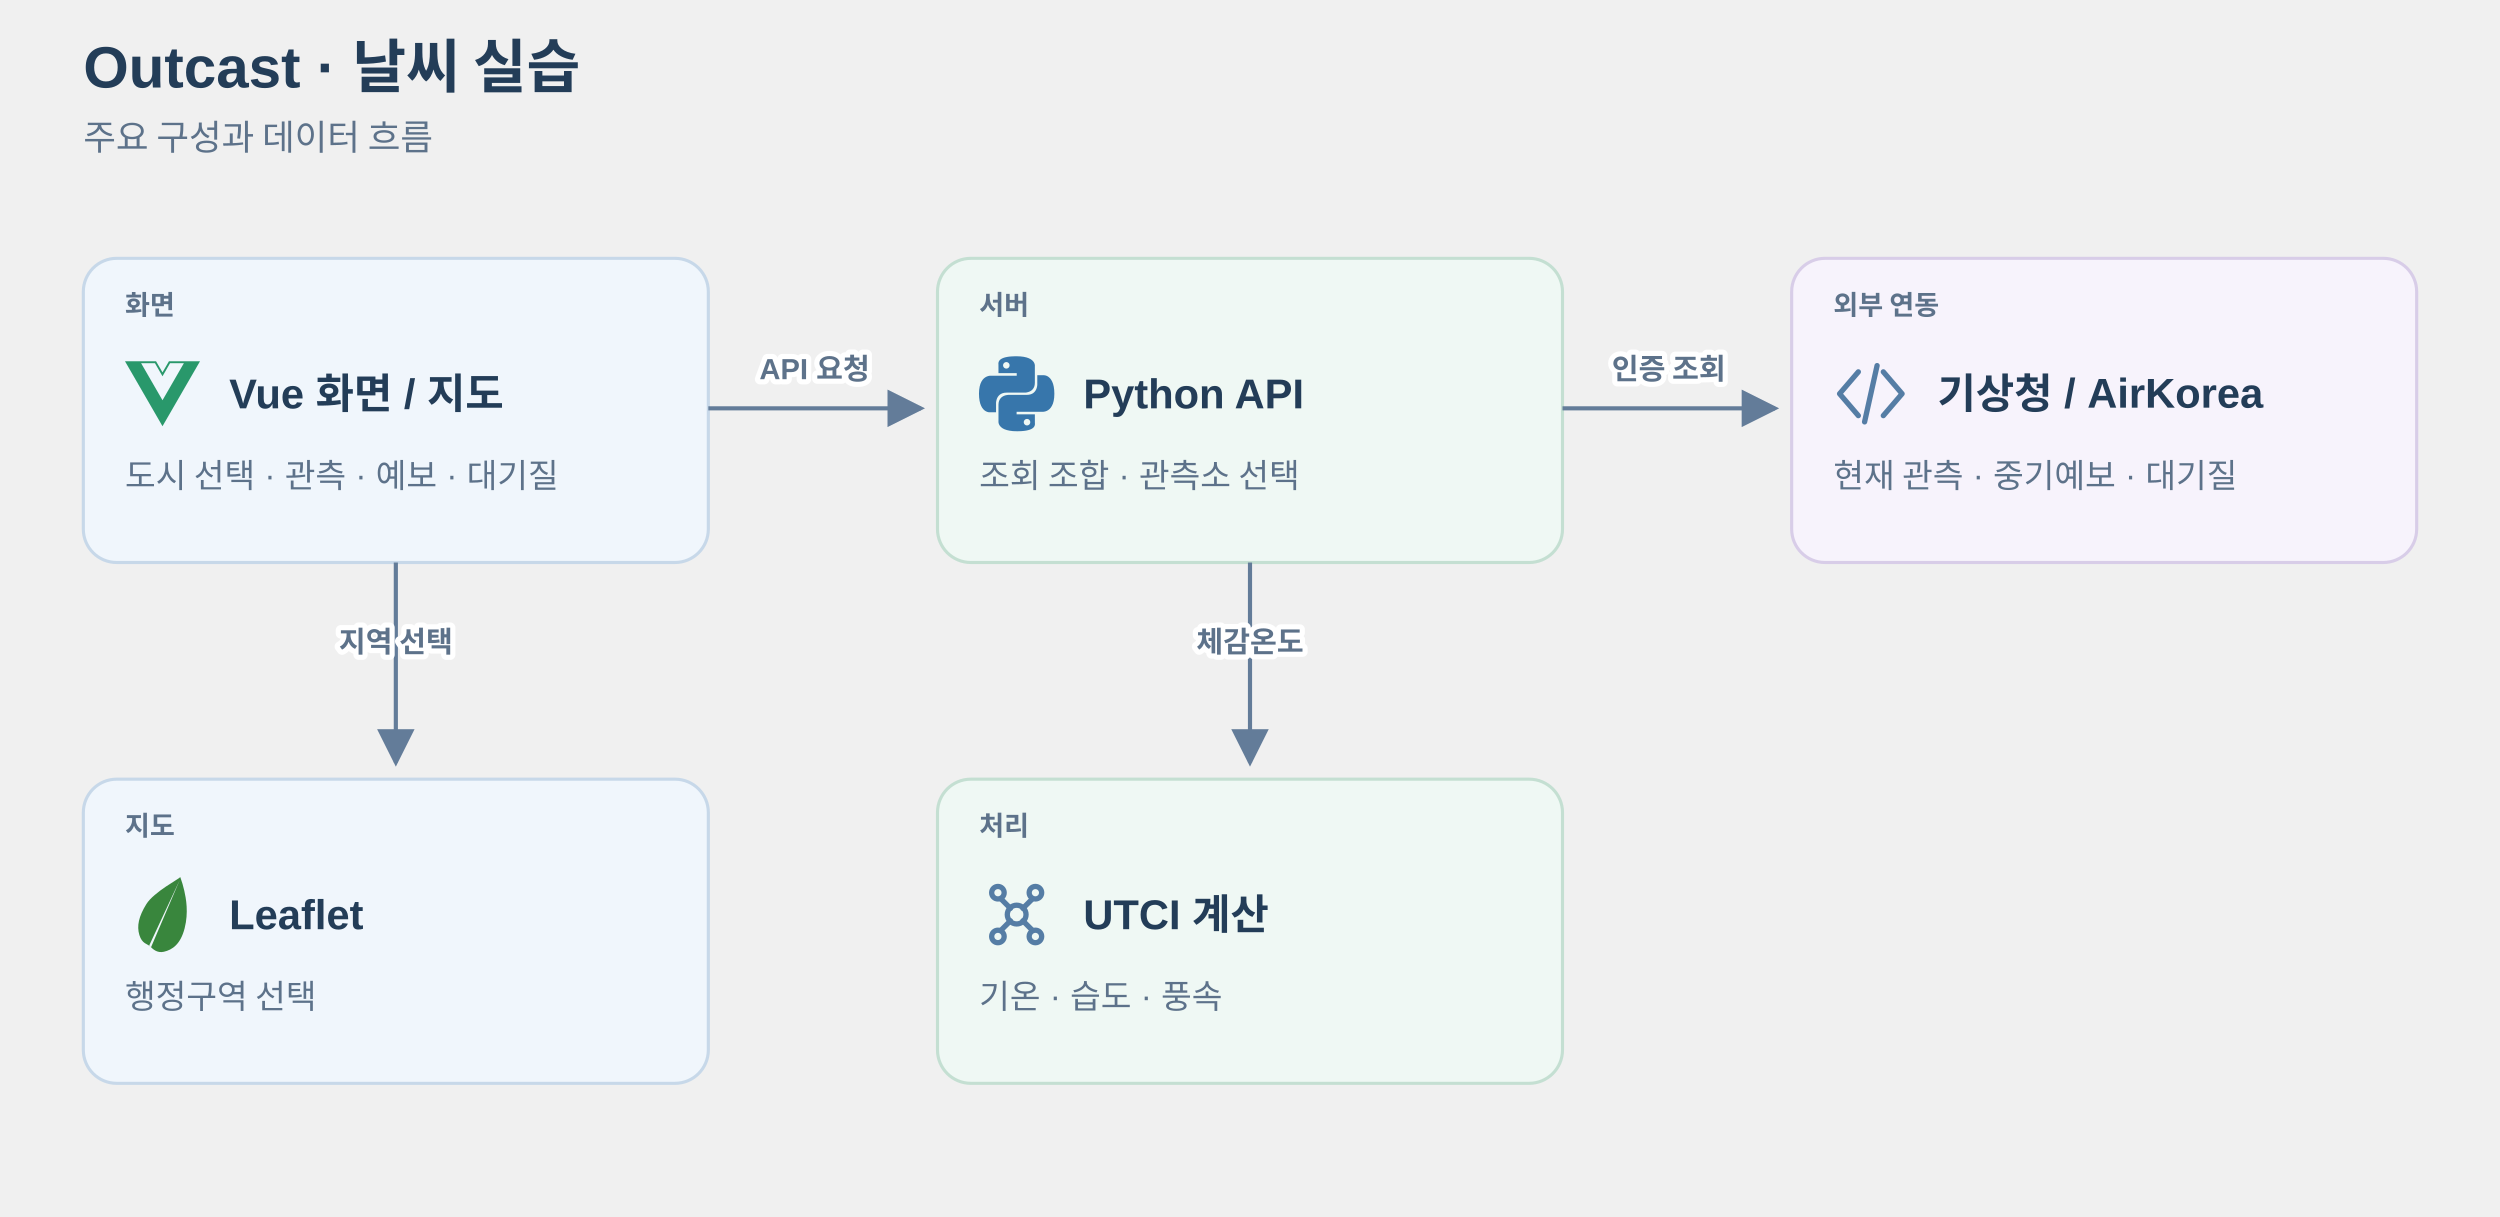
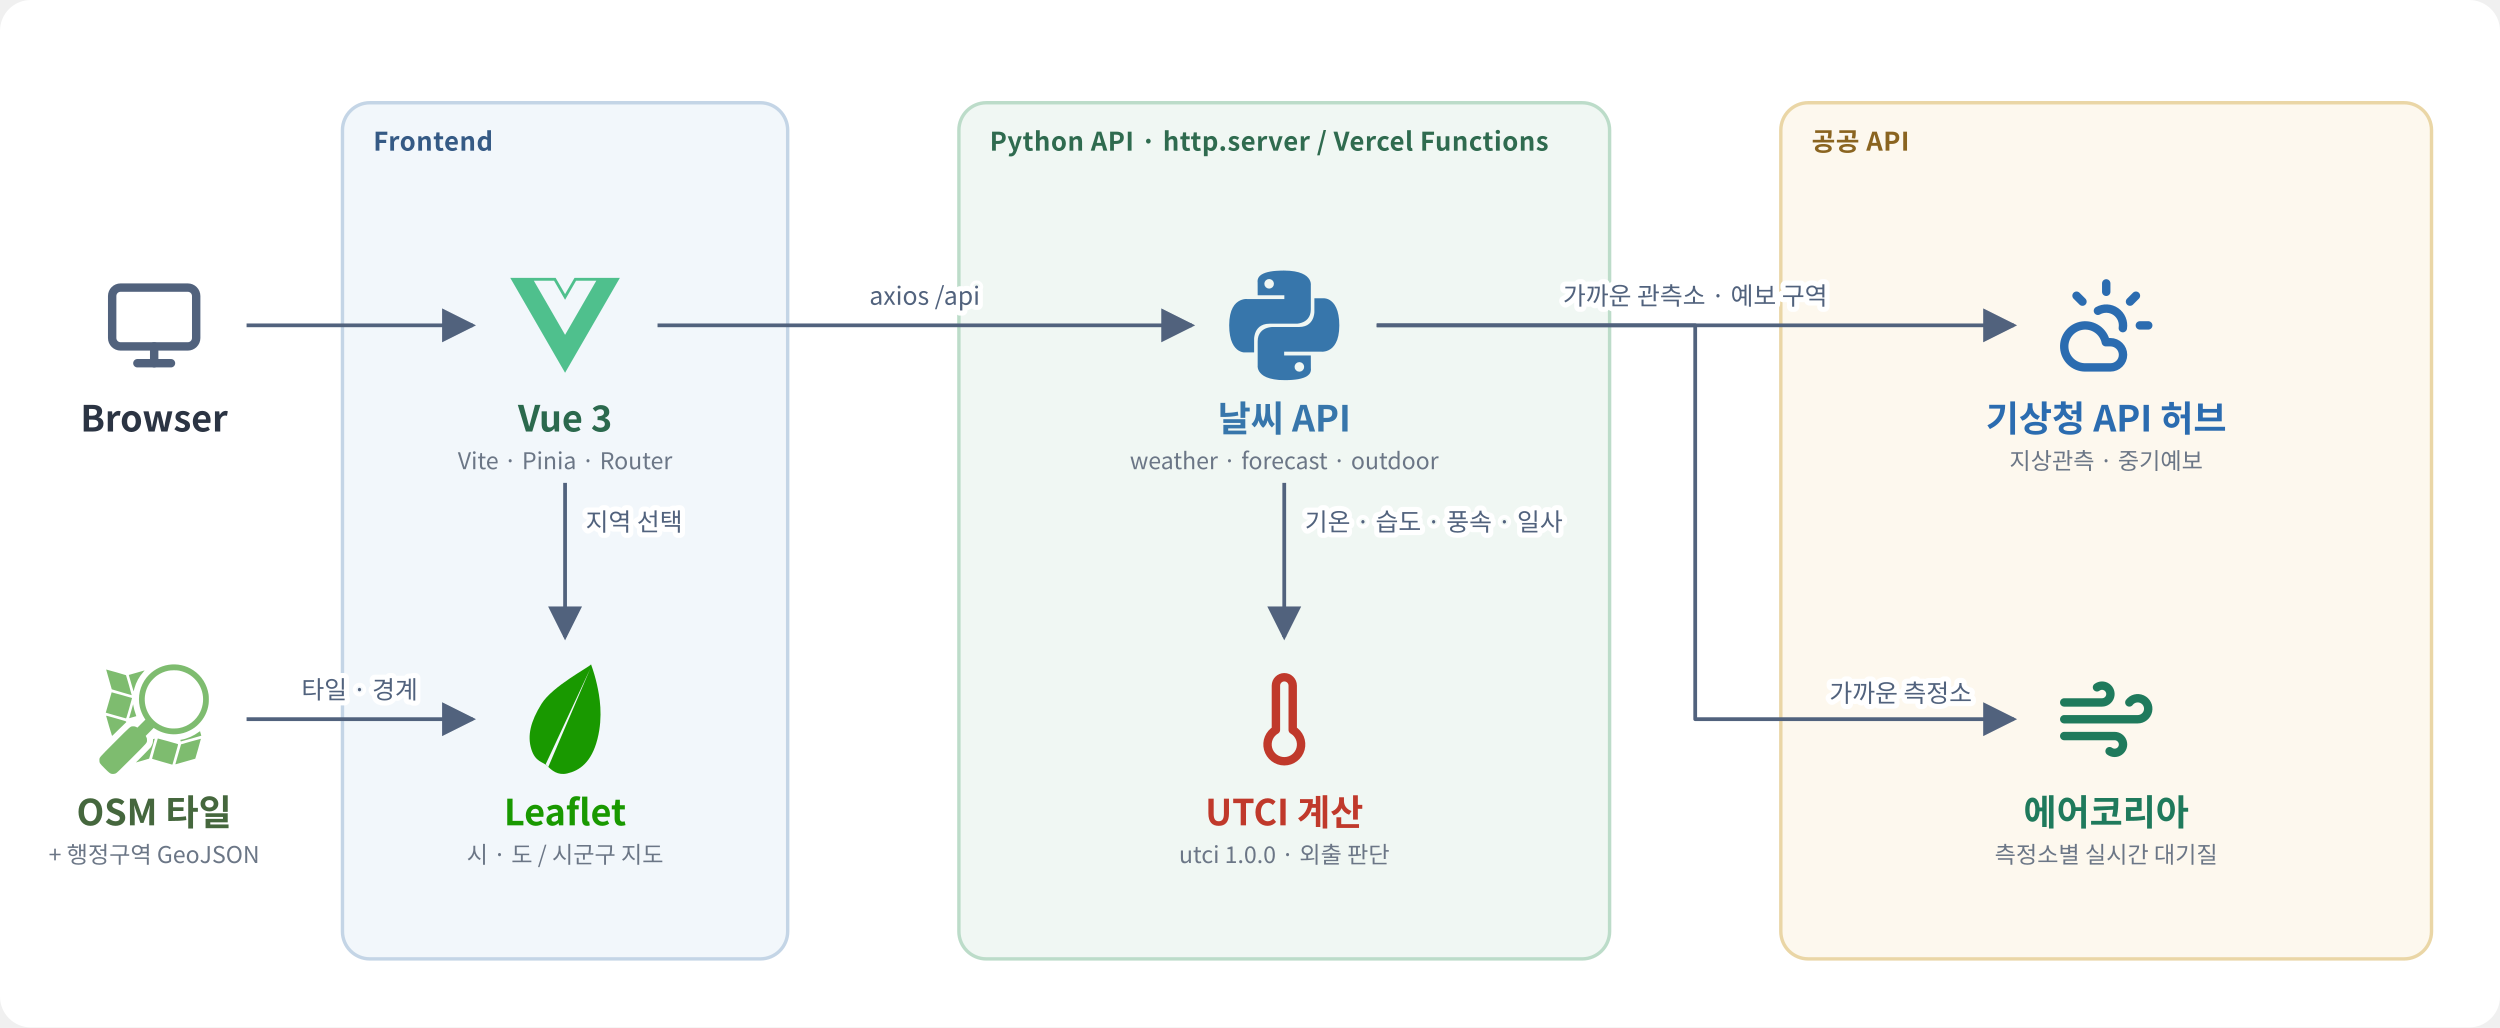
- <svg xmlns="http://www.w3.org/2000/svg" width="1200" height="584" viewBox="0 0 1200 584" role="img" aria-labelledby="title desc">
-   <style>text{font-family:"Apple SD Gothic Neo","Noto Sans KR","Malgun Gothic",Arial,sans-serif}</style>
+ <svg xmlns="http://www.w3.org/2000/svg" viewBox="0 0 1460 600" width="1460" height="600" font-family="Pretendard, 'Apple SD Gothic Neo', 'Noto Sans KR', 'Noto Sans CJK KR', 'Malgun Gothic', sans-serif">
  <defs>
-     <marker id="arrow" markerWidth="9" markerHeight="9" refX="8" refY="4.5" orient="auto">
-       <path d="M0 0L9 4.5L0 9Z" fill="#637C99" />
+     <marker id="ah" viewBox="0 0 10 10" refX="9" refY="5" markerWidth="9" markerHeight="9" orient="auto-start-reverse">
+       <path d="M0,0 L10,5 L0,10 z" fill="#51627d" />
    </marker>
  </defs>
-   <text x="40" y="42" font-size="28" font-weight="700" fill="#233D58">Outcast · 날씨 실습</text>
-   <text x="40" y="72" font-size="17" fill="#5D728A">주요 구성과 데이터 흐름</text>
-   <rect x="40" y="124" width="300" height="146" rx="16" fill="#F0F6FC" stroke="#C7D8E9" stroke-width="1.5" />
-   <text x="60" y="151" font-size="13" font-weight="700" fill="#5D728A">화면</text>
-   <g transform="translate(60 171) scale(1.5)" fill="#29986B">
-     <path d="M24,1.61H14.06L12,5.16,9.94,1.61H0L12,22.39ZM12,14.08,5.16,2.23H9.59L12,6.41l2.41-4.18h4.43Z" />
+   <rect x="0" y="0" width="1460" height="600" rx="18" fill="#ffffff" />
+   <rect x="200" y="60" width="260" height="500" rx="16" fill="#f2f7fb" stroke="#c4d5e6" stroke-width="2" />
+   <text x="218" y="88" font-size="15" font-weight="700" fill="#355a85" letter-spacing="0.3">Frontend</text>
+   <rect x="560" y="60" width="380" height="500" rx="16" fill="#f0f7f3" stroke="#bcdcc9" stroke-width="2" />
+   <text x="578" y="88" font-size="15" font-weight="700" fill="#2f6b4f" letter-spacing="0.3">Python API · http.server / Vercel Functions</text>
+   <rect x="1040" y="60" width="380" height="500" rx="16" fill="#fdf8ee" stroke="#ead6a6" stroke-width="2" />
+   <text x="1058" y="88" font-size="15" font-weight="700" fill="#8a6420" letter-spacing="0.3">공공 API</text>
+   <path d="M144.0,190.0 L276.0,190.0" fill="none" stroke="#51627d" stroke-width="2.2" stroke-linejoin="round" marker-end="url(#ah)" />
+   <path d="M330.0,282.0 L330.0,372.0" fill="none" stroke="#51627d" stroke-width="2.2" stroke-linejoin="round" marker-end="url(#ah)" />
+   <path d="M144.0,420.0 L276.0,420.0" fill="none" stroke="#51627d" stroke-width="2.2" stroke-linejoin="round" marker-end="url(#ah)" />
+   <path d="M384.0,190.0 L696.0,190.0" fill="none" stroke="#51627d" stroke-width="2.2" stroke-linejoin="round" marker-end="url(#ah)" />
+   <path d="M804.0,190.0 L1176.0,190.0" fill="none" stroke="#51627d" stroke-width="2.2" stroke-linejoin="round" marker-end="url(#ah)" />
+   <path d="M804.0,190.0 L990.0,190.0 L990.0,420.0 L1176.0,420.0" fill="none" stroke="#51627d" stroke-width="2.2" stroke-linejoin="round" marker-end="url(#ah)" />
+   <path d="M750.0,282.0 L750.0,372.0" fill="none" stroke="#51627d" stroke-width="2.2" stroke-linejoin="round" marker-end="url(#ah)" />
+   <svg x="60.6" y="160.6" width="58.88" height="58.88" viewBox="0 0 24 24" fill="none" stroke="#51627d" stroke-width="2" stroke-linecap="round" stroke-linejoin="round">
+     <rect width="20" height="14" x="2" y="3" rx="2" />
+     <line x1="8" x2="16" y1="21" y2="21" />
+     <line x1="12" x2="12" y1="17" y2="21" />
+   </svg>
+   <text x="90" y="252.0" text-anchor="middle" font-size="21" font-weight="700" fill="#2b3443">Browser</text>
+   <g transform="translate(298.0,158.0) scale(2.6667)">
+     <path d="M24,1.61H14.06L12,5.16,9.94,1.61H0L12,22.39ZM12,14.08,5.16,2.23H9.59L12,6.41l2.41-4.18h4.43Z" fill="#4FC08D" />
  </g>
-   <text x="110" y="196" font-size="20" font-weight="700" fill="#233D58">Vue 화면 / 지도</text>
-   <text x="60" y="234" font-size="16" fill="#5D728A">도시 선택 · 관측 · 예보 · 대기질</text>
-   <rect x="450" y="124" width="300" height="146" rx="16" fill="#EFF8F4" stroke="#C4DFD2" stroke-width="1.5" />
-   <text x="470" y="151" font-size="13" font-weight="700" fill="#5D728A">서버</text>
-   <g transform="translate(470 171) scale(1.5)" fill="#3776AB">
-     <path d="M14.25.18l.9.2.73.26.59.3.45.32.34.34.25.34.16.33.1.3.04.26.02.2-.01.13V8.5l-.05.63-.13.55-.21.46-.26.38-.3.31-.33.25-.35.19-.35.14-.33.1-.3.07-.26.04-.21.02H8.77l-.69.05-.59.14-.5.22-.41.27-.33.32-.27.35-.2.36-.15.37-.1.35-.07.32-.04.27-.02.21v3.06H3.17l-.21-.03-.28-.07-.32-.12-.35-.18-.36-.26-.36-.36-.35-.46-.32-.59-.28-.73-.21-.88-.14-1.05-.05-1.23.06-1.22.16-1.04.24-.87.32-.71.36-.57.4-.44.42-.33.42-.24.4-.16.36-.1.32-.05.24-.01h.16l.06.01h8.16v-.83H6.18l-.01-2.75-.02-.37.05-.34.11-.31.17-.28.25-.26.31-.23.38-.2.44-.18.51-.15.58-.12.64-.1.71-.06.77-.04.84-.02 1.27.05zm-6.3 1.98l-.23.33-.08.41.08.41.23.34.33.22.41.09.41-.09.33-.22.23-.34.08-.41-.08-.41-.23-.33-.33-.22-.41-.09-.41.09zm13.09 3.95l.28.06.32.12.35.18.36.27.36.35.35.47.32.59.28.73.21.88.14 1.04.05 1.23-.06 1.23-.16 1.04-.24.86-.32.71-.36.57-.4.45-.42.33-.42.24-.4.16-.36.09-.32.05-.24.02-.16-.01h-8.22v.82h5.84l.01 2.76.02.36-.05.34-.11.31-.17.29-.25.25-.31.24-.38.2-.44.17-.51.15-.58.13-.64.09-.71.07-.77.04-.84.01-1.27-.04-1.07-.14-.9-.2-.73-.25-.59-.3-.45-.33-.34-.34-.25-.34-.16-.33-.1-.3-.04-.25-.02-.2.01-.13v-5.34l.05-.64.13-.54.21-.46.26-.38.3-.32.33-.24.35-.2.35-.14.33-.1.3-.06.26-.04.21-.02.13-.01h5.84l.69-.05.59-.14.5-.21.41-.28.33-.32.27-.35.2-.36.15-.36.1-.35.07-.32.04-.28.02-.21V6.07h2.09l.14.01zm-6.47 14.25l-.23.33-.08.41.08.41.23.33.33.23.41.08.41-.08.33-.23.23-.33.08-.41-.08-.41-.23-.33-.33-.23-.41-.08-.41.08z" />
+   <text x="330" y="252.0" text-anchor="middle" font-size="21" font-weight="700" fill="#2b694d">Vue 3</text>
+   <text x="330" y="274.0" text-anchor="middle" font-size="13.5" fill="#6b7686">Vite · Pinia · Router</text>
+   <g transform="translate(298.0,388.0) scale(2.6667)">
+     <path d="M17.69 0c-.355.574-8.432 4.74-10.856 8.649-2.424 3.91-3.116 6.988-2.237 9.882.879 2.893 2.559 2.763 3.516 3.717.958.954 2.257 2.113 4.332 1.645 2.717-.613 5.335-2.426 6.638-7.508 1.302-5.082.448-9.533-.103-11.99A35.395 35.395 0 0 0 17.69 0zm-.138.858l-9.22 21.585-.574-.577Z" fill="#199900" />
  </g>
-   <text x="520" y="196" font-size="20" font-weight="700" fill="#233D58">Python API</text>
-   <text x="470" y="234" font-size="16" fill="#5D728A">조회 조합 · 관측소 선택</text>
-   <rect x="860" y="124" width="300" height="146" rx="16" fill="#F7F3FC" stroke="#D8CDE8" stroke-width="1.5" />
-   <text x="880" y="151" font-size="13" font-weight="700" fill="#5D728A">외부 연동</text>
-   <g transform="translate(880 171) scale(1.5)" fill="none" stroke="#557DA5" stroke-width="1.7" stroke-linecap="round" stroke-linejoin="round">
-     <path d="M8 5L2 12l6 7M16 5l6 7-6 7M14 3l-4 18" />
+   <text x="330" y="482.0" text-anchor="middle" font-size="21" font-weight="700" fill="#199900">Leaflet</text>
+   <text x="330" y="504.0" text-anchor="middle" font-size="13.5" fill="#6b7686">시 · 도 / 시군구 지도</text>
+   <g transform="translate(58.0,388.0) scale(2.6667)">
+     <path d="M2.672 23.969c-.352-.089-.534-.234-1.471-1.168C.085 21.688.014 21.579.018 20.999c0-.645-.196-.414 3.368-3.986 3.6-3.608 3.415-3.451 4.064-3.449.302 0 .378.016.62.14l.277.14 1.744-1.744-.218-.343c-.425-.662-.825-1.629-1.006-2.429a7.657 7.657 0 0 1 1.479-6.44c2.49-3.12 6.959-3.812 10.26-1.588 1.812 1.218 2.99 3.099 3.328 5.314.07.467.07 1.579 0 2.074a7.554 7.554 0 0 1-2.205 4.402 6.712 6.712 0 0 1-1.943 1.401c-.959.483-1.775.71-2.881.803-1.573.131-3.32-.305-4.656-1.163l-.343-.218-1.744 1.744.14.28c.125.241.14.316.14.617.003.651.156.467-3.426 4.049-2.761 2.756-3.186 3.164-3.398 3.261-.271.125-.69.171-.945.106zM17.485 13.95a6.425 6.425 0 0 0 4.603-3.51c1.391-2.899.455-6.306-2.227-8.108-.638-.43-1.529-.794-2.367-.962-.581-.117-1.809-.104-2.414.025a6.593 6.593 0 0 0-2.452 1.064c-.444.315-1.177 1.048-1.487 1.487a6.384 6.384 0 0 0 .38 7.907 6.406 6.406 0 0 0 3.901 2.136c.509.078 1.542.058 2.065-.037zm-3.738 7.376a80.97 80.97 0 0 1-2.196-.651c-.025-.028 1.207-4.396 1.257-4.449.023-.026 4.242 1.152 4.414 1.236.062.026-.003.288-.525 2.102a398.513 398.513 0 0 0-.635 2.236c-.025.087-.069.156-.097.156-.028-.003-1.028-.287-2.219-.631zm2.912.524c0-.053 1.227-4.333 1.246-4.347.047-.034 4.324-1.23 4.341-1.211.019.019-1.199 4.337-1.23 4.36-.02.019-4.126 1.191-4.259 1.218-.054.011-.098 0-.098-.019zm-7.105-1.911c.846-.852 1.599-1.627 1.674-1.728.171-.218.405-.732.472-1.015.026-.118.053-.352.058-.522l.011-.307.182-.051c.103-.028.193-.044.202-.034.023.025-1.207 4.321-1.246 4.36-.02.016-.677.213-1.464.436l-1.425.405 1.537-1.542zm8.289-3.06a1.371 1.371 0 0 1-.059-.187l-.044-.156.156-.028c1.339-.227 2.776-.856 3.908-1.713.16-.125.252-.171.265-.134.054.165.272.95.265.959-.034.034-4.48 1.282-4.492 1.261zm-15.083-1.3c-.05-.039-1.179-3.866-1.264-4.29-.016-.084.146-.044 2.174.536 2.121.604 2.192.629 2.222.74.028.098.011.129-.125.223-.084.059-.769.724-1.523 1.479a63.877 63.877 0 0 1-1.39 1.367c-.016 0-.056-.025-.093-.054zm.821-4.378c-1.188-.343-2.164-.623-2.167-.626-.016-.012 1.261-4.433 1.285-4.46.022-.022 4.422 1.211 4.469 1.252.009.009-.269 1.017-.618 2.239-.576 2.02-.643 2.224-.723 2.22-.05-.003-1.059-.285-2.247-.626zm2.959.538c.012-.031.212-.723.444-1.534l.42-1.476.056.321c.093.556.265 1.188.464 1.741.106.296.187.539.181.545-.008.006-.332.101-.719.212-.389.109-.741.21-.786.224-.058.016-.075.006-.059-.034zM4.905 6.112c-1.187-.339-2.167-.635-2.18-.654-.04-.062-1.246-4.321-1.23-4.338.026-.025 4.31 1.204 4.351 1.246.047.051 1.28 4.379 1.246 4.376L4.91 6.113zm2.148-1.713l-.519-1.806-.078-.28 1.693-.483c.934-.265 1.724-.495 1.76-.508.034-.016-.083.14-.26.336A8.729 8.729 0 0 0 7.69 5.23a4.348 4.348 0 0 0-.132.561c0 .293-.115-.025-.505-1.39z" fill="#7EBC6F" />
  </g>
-   <text x="930" y="196" font-size="20" font-weight="700" fill="#233D58">기상청 / AirKorea</text>
-   <text x="880" y="234" font-size="16" fill="#5D728A">현재 관측 · 중기예보 · 대기질</text>
-   <rect x="40" y="374" width="300" height="146" rx="16" fill="#F0F6FC" stroke="#C7D8E9" stroke-width="1.5" />
-   <text x="60" y="401" font-size="13" font-weight="700" fill="#5D728A">지도</text>
-   <g transform="translate(60 421) scale(1.5)" fill="#39863D">
-     <path d="M17.69 0c-.355.574-8.432 4.74-10.856 8.649-2.424 3.91-3.116 6.988-2.237 9.882.879 2.893 2.559 2.763 3.516 3.717.958.954 2.257 2.113 4.332 1.645 2.717-.613 5.335-2.426 6.638-7.508 1.302-5.082.448-9.533-.103-11.99A35.395 35.395 0 0 0 17.69 0zm-.138.858l-9.22 21.585-.574-.577Z" />
+   <text x="90" y="482.0" text-anchor="middle" font-size="21" font-weight="700" fill="#45673d">OSM 타일</text>
+   <text x="90" y="504.0" text-anchor="middle" font-size="13.5" fill="#6b7686">+ 행정구역 GeoJSON</text>
+   <g transform="translate(718.0,158.0) scale(2.6667)">
+     <path d="M14.25.18l.9.2.73.26.59.3.45.32.34.34.25.34.16.33.1.3.04.26.02.2-.01.13V8.5l-.05.63-.13.55-.21.46-.26.38-.3.31-.33.25-.35.19-.35.14-.33.1-.3.07-.26.04-.21.02H8.77l-.69.05-.59.14-.5.22-.41.27-.33.32-.27.35-.2.36-.15.37-.1.35-.07.32-.04.27-.02.21v3.06H3.17l-.21-.03-.28-.07-.32-.12-.35-.18-.36-.26-.36-.36-.35-.46-.32-.59-.28-.73-.21-.88-.14-1.05-.05-1.23.06-1.22.16-1.04.24-.87.32-.71.36-.57.4-.44.42-.33.42-.24.4-.16.36-.1.32-.05.24-.01h.16l.06.01h8.16v-.83H6.18l-.01-2.75-.02-.37.05-.34.11-.31.17-.28.25-.26.31-.23.38-.2.44-.18.51-.15.58-.12.64-.1.71-.06.77-.04.84-.02 1.27.05zm-6.3 1.98l-.23.33-.08.41.08.41.23.34.33.22.41.09.41-.09.33-.22.23-.34.08-.41-.08-.41-.23-.33-.33-.22-.41-.09-.41.09zm13.09 3.95l.28.06.32.12.35.18.36.27.36.35.35.47.32.59.28.73.21.88.14 1.04.05 1.23-.06 1.23-.16 1.04-.24.86-.32.71-.36.57-.4.45-.42.33-.42.24-.4.16-.36.09-.32.05-.24.02-.16-.01h-8.22v.82h5.84l.01 2.76.02.36-.05.34-.11.31-.17.29-.25.25-.31.24-.38.2-.44.17-.51.15-.58.13-.64.09-.71.07-.77.04-.84.01-1.27-.04-1.07-.14-.9-.2-.73-.25-.59-.3-.45-.33-.34-.34-.25-.34-.16-.33-.1-.3-.04-.25-.02-.2.01-.13v-5.34l.05-.64.13-.54.21-.46.26-.38.3-.32.33-.24.35-.2.35-.14.33-.1.3-.06.26-.04.21-.02.13-.01h5.84l.69-.05.59-.14.5-.21.41-.28.33-.32.27-.35.2-.36.15-.36.1-.35.07-.32.04-.28.02-.21V6.07h2.09l.14.01zm-6.47 14.25l-.23.33-.08.41.08.41.23.33.33.23.41.08.41-.08.33-.23.23-.33.08-.41-.08-.41-.23-.33-.33-.23-.41-.08-.41.08z" fill="#3776AB" />
  </g>
-   <text x="110" y="446" font-size="20" font-weight="700" fill="#233D58">Leaflet</text>
-   <text x="60" y="484" font-size="16" fill="#5D728A">행정구역 선택</text>
-   <rect x="450" y="374" width="300" height="146" rx="16" fill="#EFF8F4" stroke="#C4DFD2" stroke-width="1.5" />
-   <text x="470" y="401" font-size="13" font-weight="700" fill="#5D728A">처리</text>
-   <g transform="translate(470 421) scale(1.5)" fill="none" stroke="#557DA5" stroke-width="1.7" stroke-linecap="round" stroke-linejoin="round">
-     <circle cx="6" cy="5" r="2" />
-     <circle cx="18" cy="5" r="2" />
-     <circle cx="6" cy="19" r="2" />
-     <circle cx="18" cy="19" r="2" />
-     <circle cx="12" cy="12" r="3" />
-     <path d="M7 7l3 3M17 7l-3 3M7 17l3-3M17 17l-3-3" />
-   </g>
-   <text x="520" y="446" font-size="20" font-weight="700" fill="#233D58">UTCI 계산</text>
-   <text x="470" y="484" font-size="16" fill="#5D728A">기온 · 습도 · 풍속</text>
-   <path d="M340,196 L442,196" fill="none" stroke="#637C99" stroke-width="2" stroke-linejoin="round" marker-end="url(#arrow)" />
-   <text x="391.0" y="182" text-anchor="middle" font-size="14" font-weight="600" fill="#5D728A" stroke="#FFFFFF" stroke-width="5" paint-order="stroke" stroke-linejoin="round">API 요청</text>
-   <path d="M750,196 L852,196" fill="none" stroke="#637C99" stroke-width="2" stroke-linejoin="round" marker-end="url(#arrow)" />
-   <text x="801.0" y="182" text-anchor="middle" font-size="14" font-weight="600" fill="#5D728A" stroke="#FFFFFF" stroke-width="5" paint-order="stroke" stroke-linejoin="round">인증 조회</text>
-   <path d="M190,270 L190,366" fill="none" stroke="#637C99" stroke-width="2" stroke-linejoin="round" marker-end="url(#arrow)" />
-   <text x="190" y="313.0" text-anchor="middle" font-size="14" font-weight="600" fill="#5D728A" stroke="#FFFFFF" stroke-width="5" paint-order="stroke" stroke-linejoin="round">지역 선택</text>
-   <path d="M600,270 L600,366" fill="none" stroke="#637C99" stroke-width="2" stroke-linejoin="round" marker-end="url(#arrow)" />
-   <text x="600" y="313.0" text-anchor="middle" font-size="14" font-weight="600" fill="#5D728A" stroke="#FFFFFF" stroke-width="5" paint-order="stroke" stroke-linejoin="round">체감온도</text>
+   <text x="750" y="252.0" text-anchor="middle" font-size="21" font-weight="700" fill="#3776AB">날씨 API</text>
+   <text x="750" y="274.0" text-anchor="middle" font-size="13.5" fill="#6b7686">weather · forecast · outdoor</text>
+   <svg x="720.6" y="390.6" width="58.88" height="58.88" viewBox="0 0 24 24" fill="none" stroke="#c0392b" stroke-width="2" stroke-linecap="round" stroke-linejoin="round">
+     <path d="M14 4v10.54a4 4 0 1 1-4 0V4a2 2 0 0 1 4 0Z" />
+   </svg>
+   <text x="750" y="482.0" text-anchor="middle" font-size="21" font-weight="700" fill="#c0392b">UTCI 계산</text>
+   <text x="750" y="504.0" text-anchor="middle" font-size="13.5" fill="#6b7686">utci 1.0.0 · 외출 판단</text>
+   <svg x="1200.6" y="160.6" width="58.88" height="58.88" viewBox="0 0 24 24" fill="none" stroke="#2b6cb0" stroke-width="2" stroke-linecap="round" stroke-linejoin="round">
+     <path d="M12 2v2" />
+     <path d="m4.93 4.93 1.41 1.41" />
+     <path d="M20 12h2" />
+     <path d="m19.07 4.93-1.41 1.41" />
+     <path d="M15.947 12.65a4 4 0 0 0-5.925-4.128" />
+     <path d="M13 22H7a5 5 0 1 1 4.9-6H13a3 3 0 0 1 0 6Z" />
+   </svg>
+   <text x="1230" y="252.0" text-anchor="middle" font-size="21" font-weight="700" fill="#2b6cb0">기상청 API 허브</text>
+   <text x="1230" y="274.0" text-anchor="middle" font-size="13.5" fill="#6b7686">지상관측 · 중기예보</text>
+   <svg x="1200.6" y="390.6" width="58.88" height="58.88" viewBox="0 0 24 24" fill="none" stroke="#1f7a5c" stroke-width="2" stroke-linecap="round" stroke-linejoin="round">
+     <path d="M12.8 19.6A2 2 0 1 0 14 16H2" />
+     <path d="M17.5 8a2.5 2.5 0 1 1 2 4H2" />
+     <path d="M9.8 4.4A2 2 0 1 1 11 8H2" />
+   </svg>
+   <text x="1230" y="482.0" text-anchor="middle" font-size="21" font-weight="700" fill="#1f7a5c">에어코리아</text>
+   <text x="1230" y="504.0" text-anchor="middle" font-size="13.5" fill="#6b7686">측정소별 실시간 대기질</text>
+   <text x="342.0" y="310.0" text-anchor="start" font-size="14.5" fill="#ffffff" stroke="#ffffff" stroke-width="6" stroke-linejoin="round">지역 선택</text>
+   <text x="342.0" y="310.0" text-anchor="start" font-size="14.5" fill="#51627d">지역 선택</text>
+   <text x="210.0" y="408.0" text-anchor="middle" font-size="14.5" fill="#ffffff" stroke="#ffffff" stroke-width="6" stroke-linejoin="round">타일 · 경계</text>
+   <text x="210.0" y="408.0" text-anchor="middle" font-size="14.5" fill="#51627d">타일 · 경계</text>
+   <text x="540.0" y="178.0" text-anchor="middle" font-size="14.5" fill="#ffffff" stroke="#ffffff" stroke-width="6" stroke-linejoin="round">axios /api</text>
+   <text x="540.0" y="178.0" text-anchor="middle" font-size="14.5" fill="#51627d">axios /api</text>
+   <text x="990.0" y="178.0" text-anchor="middle" font-size="14.5" fill="#ffffff" stroke="#ffffff" stroke-width="6" stroke-linejoin="round">가까운 관측소 · 예보 구역</text>
+   <text x="990.0" y="178.0" text-anchor="middle" font-size="14.5" fill="#51627d">가까운 관측소 · 예보 구역</text>
+   <text x="1110.0" y="410.0" text-anchor="middle" font-size="14.5" fill="#ffffff" stroke="#ffffff" stroke-width="6" stroke-linejoin="round">가까운 측정소</text>
+   <text x="1110.0" y="410.0" text-anchor="middle" font-size="14.5" fill="#51627d">가까운 측정소</text>
+   <text x="762.0" y="310.0" text-anchor="start" font-size="14.5" fill="#ffffff" stroke="#ffffff" stroke-width="6" stroke-linejoin="round">기온 · 습도 · 풍속 · 일사</text>
+   <text x="762.0" y="310.0" text-anchor="start" font-size="14.5" fill="#51627d">기온 · 습도 · 풍속 · 일사</text>
</svg>
